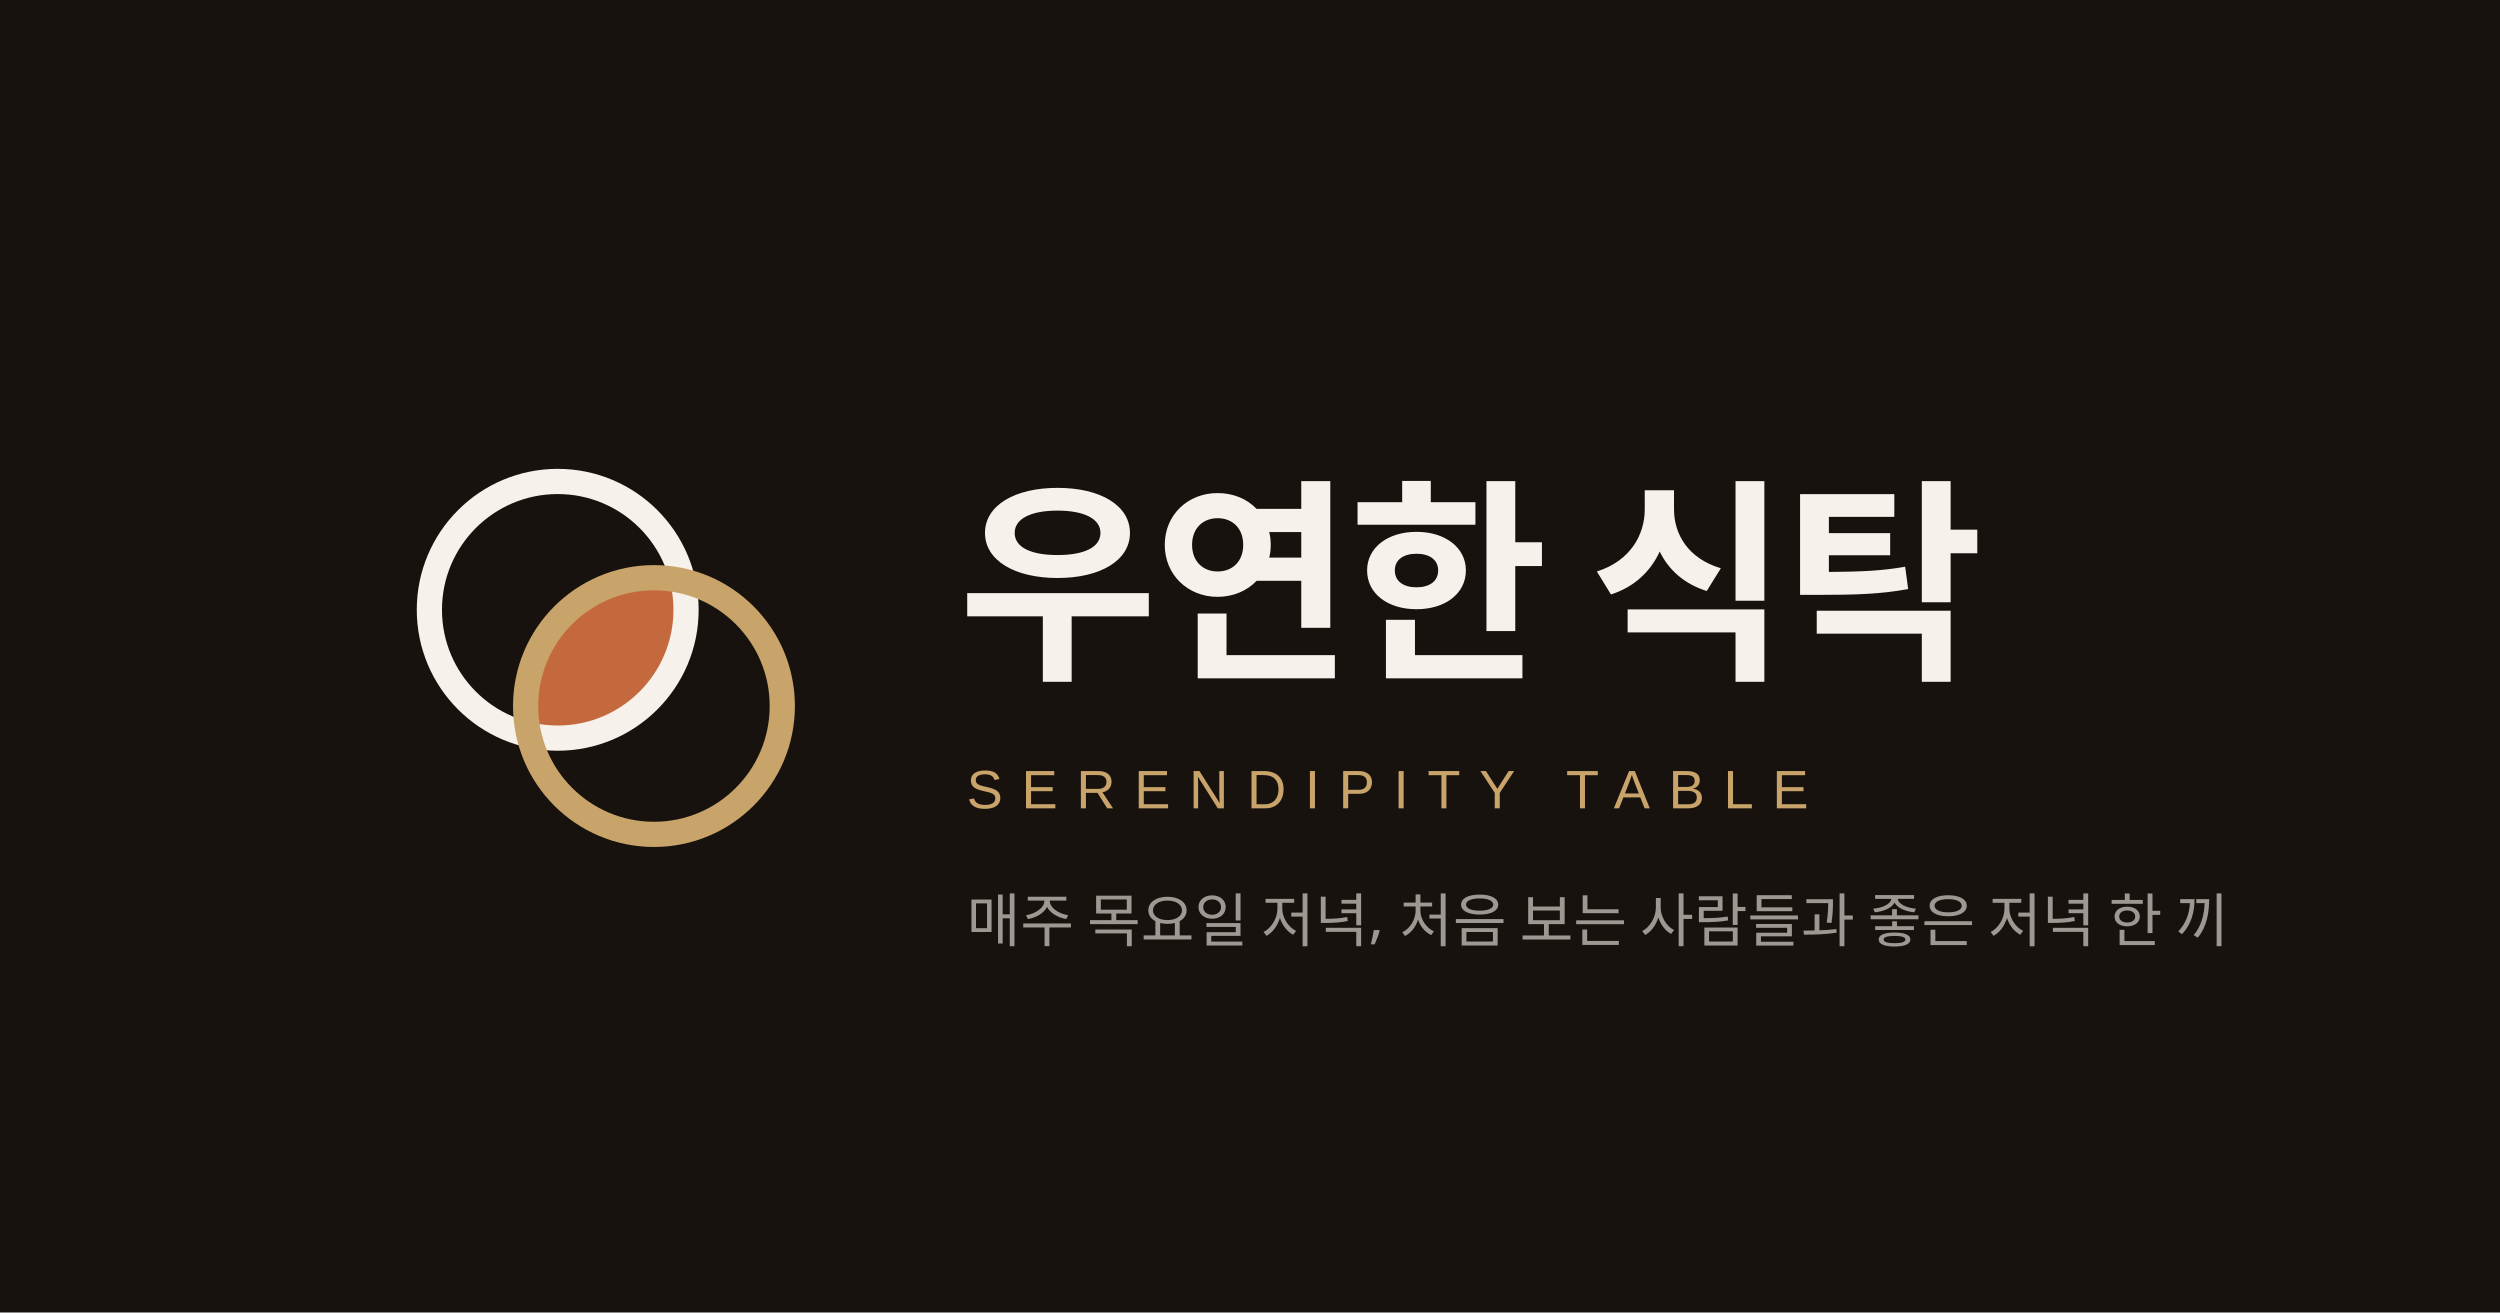
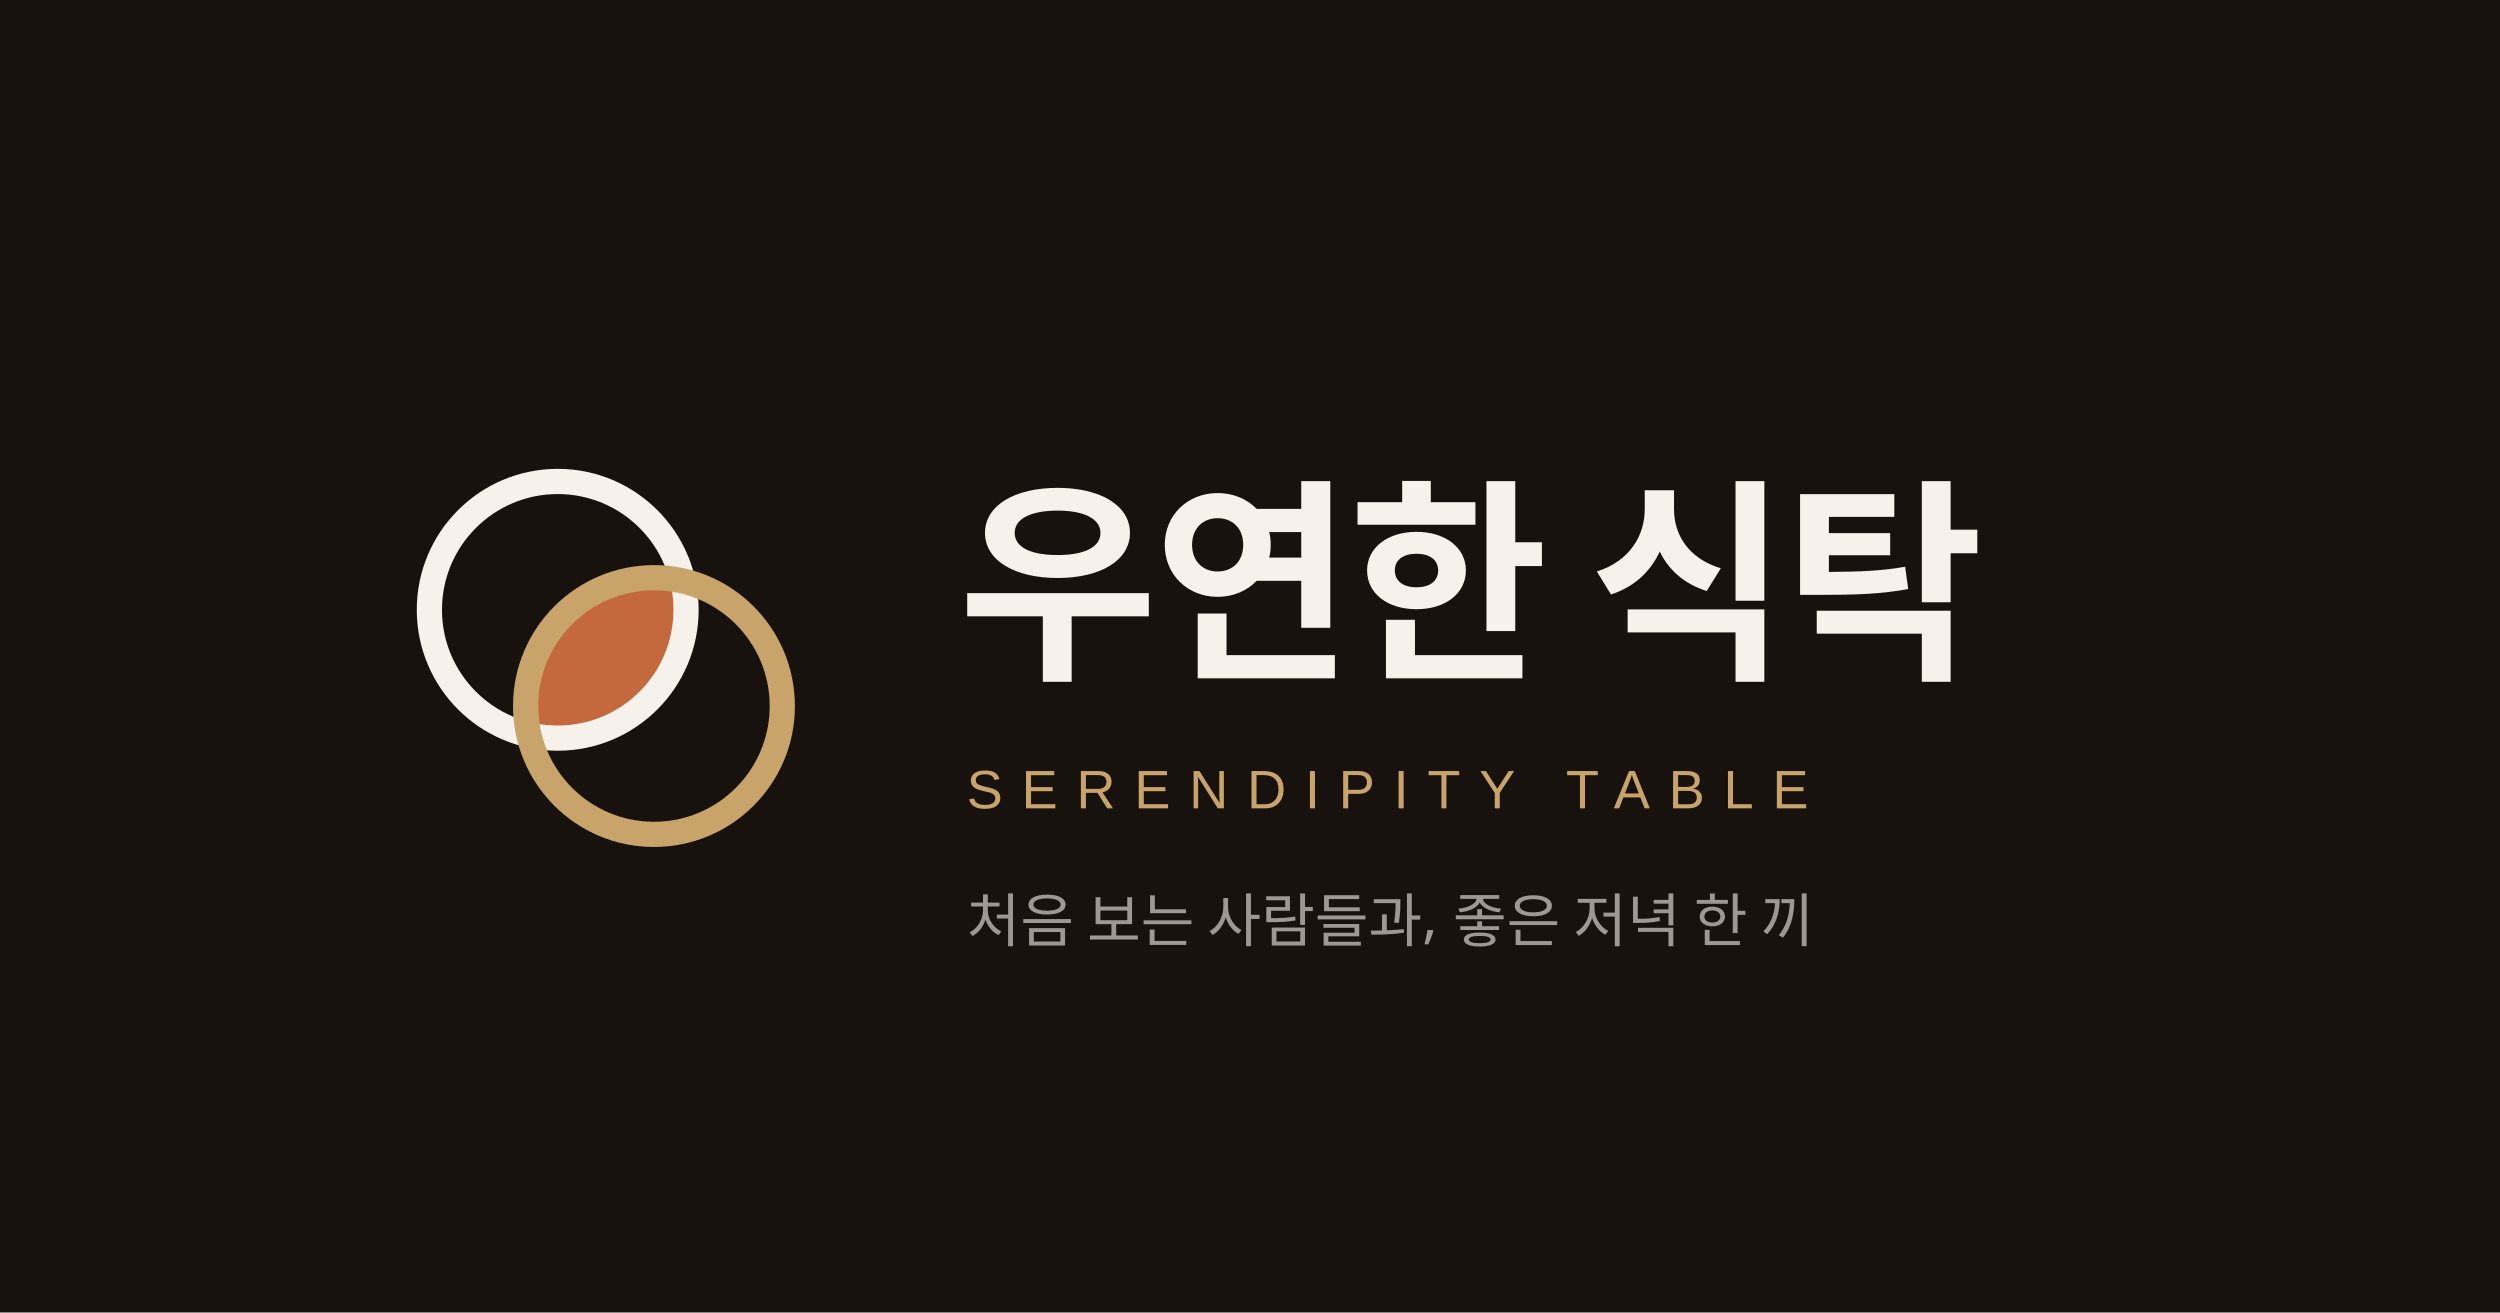
<svg xmlns="http://www.w3.org/2000/svg" viewBox="0 0 1200 630" width="1200" height="630">
  <rect width="1200" height="630" fill="#18120e" />
  <g transform="translate(150 175) scale(0.55)">
    <defs>
      <clipPath id="cl">
        <circle cx="214" cy="214" r="112" />
      </clipPath>
    </defs>
    <g transform="translate(256 256) scale(1) translate(-256 -256)">
      <circle cx="298" cy="298" r="112" fill="#c4693d" clip-path="url(#cl)" />
      <circle cx="214" cy="214" r="112" fill="none" stroke="#f6f1ea" stroke-width="22" />
      <circle cx="298" cy="298" r="112" fill="none" stroke="#c9a46a" stroke-width="22" />
    </g>
  </g>
  <text x="460" y="318" font-family="Batang, serif" font-weight="700" font-size="104" fill="#f6f1ea" letter-spacing="-2">우연한 식탁</text>
  <text x="464" y="388" font-family="Segoe UI, Arial, sans-serif" font-size="26" letter-spacing="9" fill="#c9a46a">SERENDIPITY TABLE</text>
-   <text x="464" y="452" font-family="Malgun Gothic" font-size="28" fill="#f6f1ea" fill-opacity=".6">매주 목요일 저녁, 처음 보는 사람들과 좋은 저녁 한 끼</text>
+   <text x="464" y="452" font-family="Malgun Gothic" font-size="28" fill="#f6f1ea" fill-opacity=".6">처음 보는 사람들과, 좋은 저녁 한 끼</text>
</svg>
